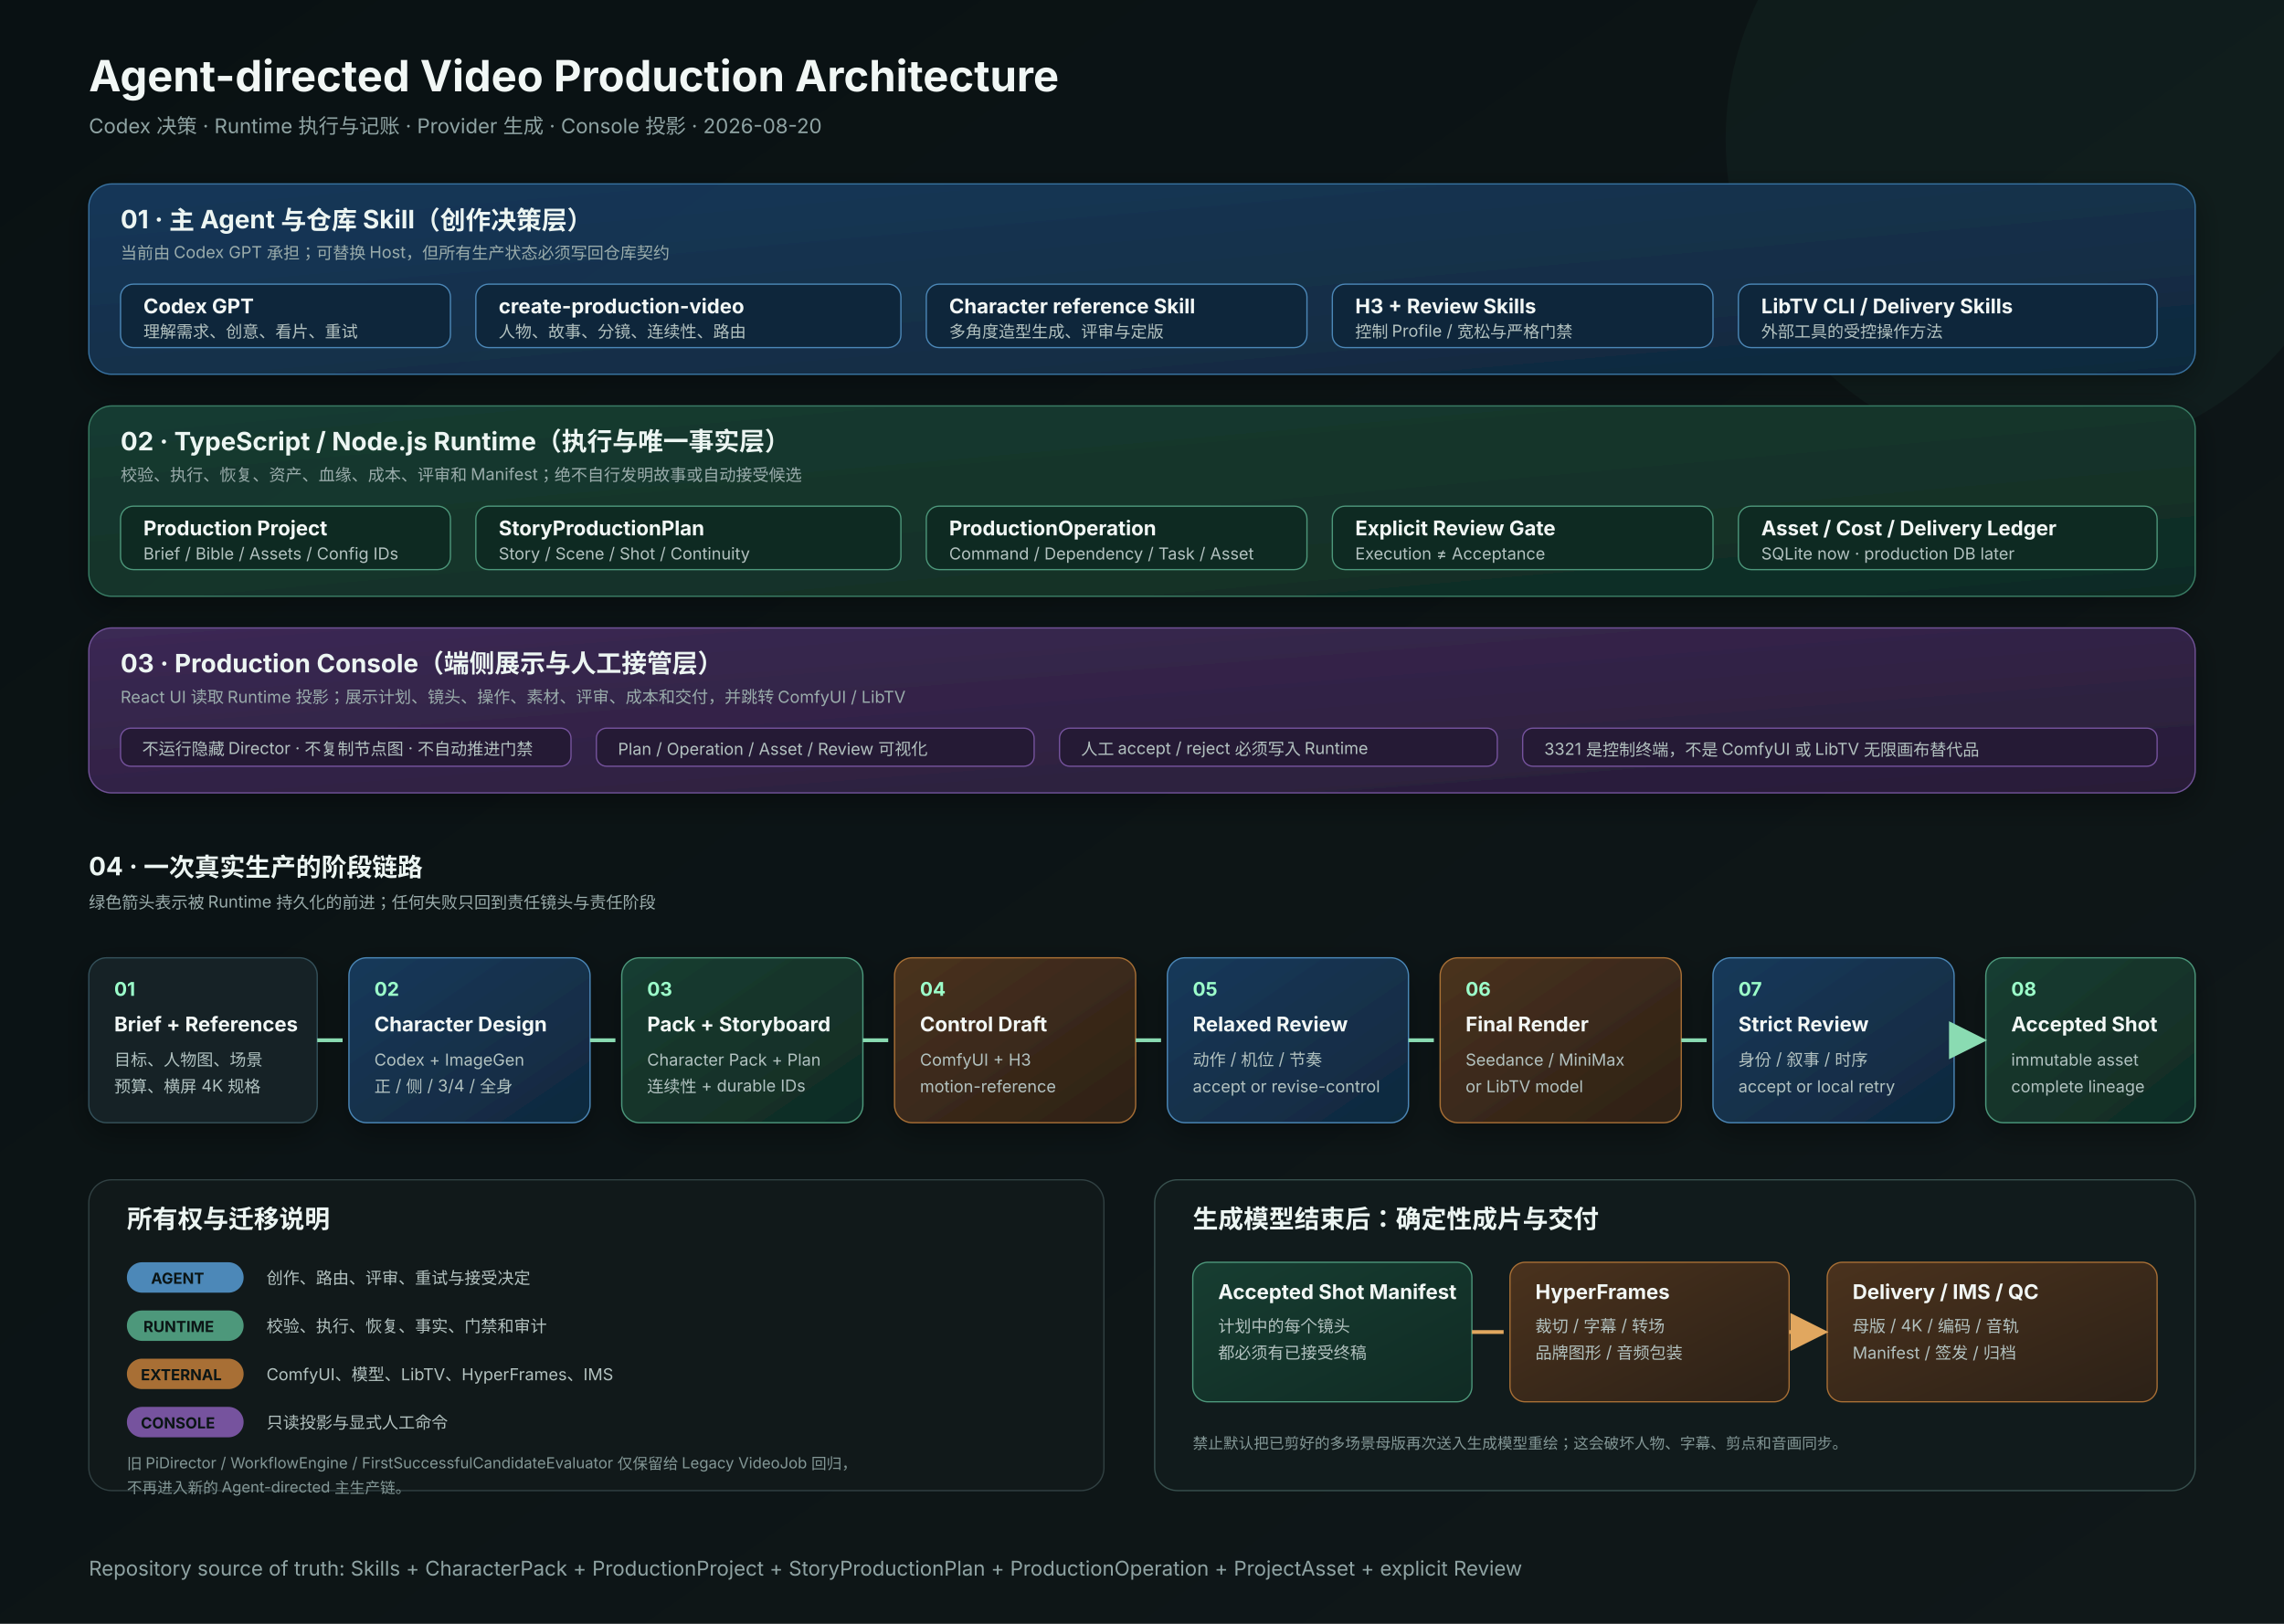
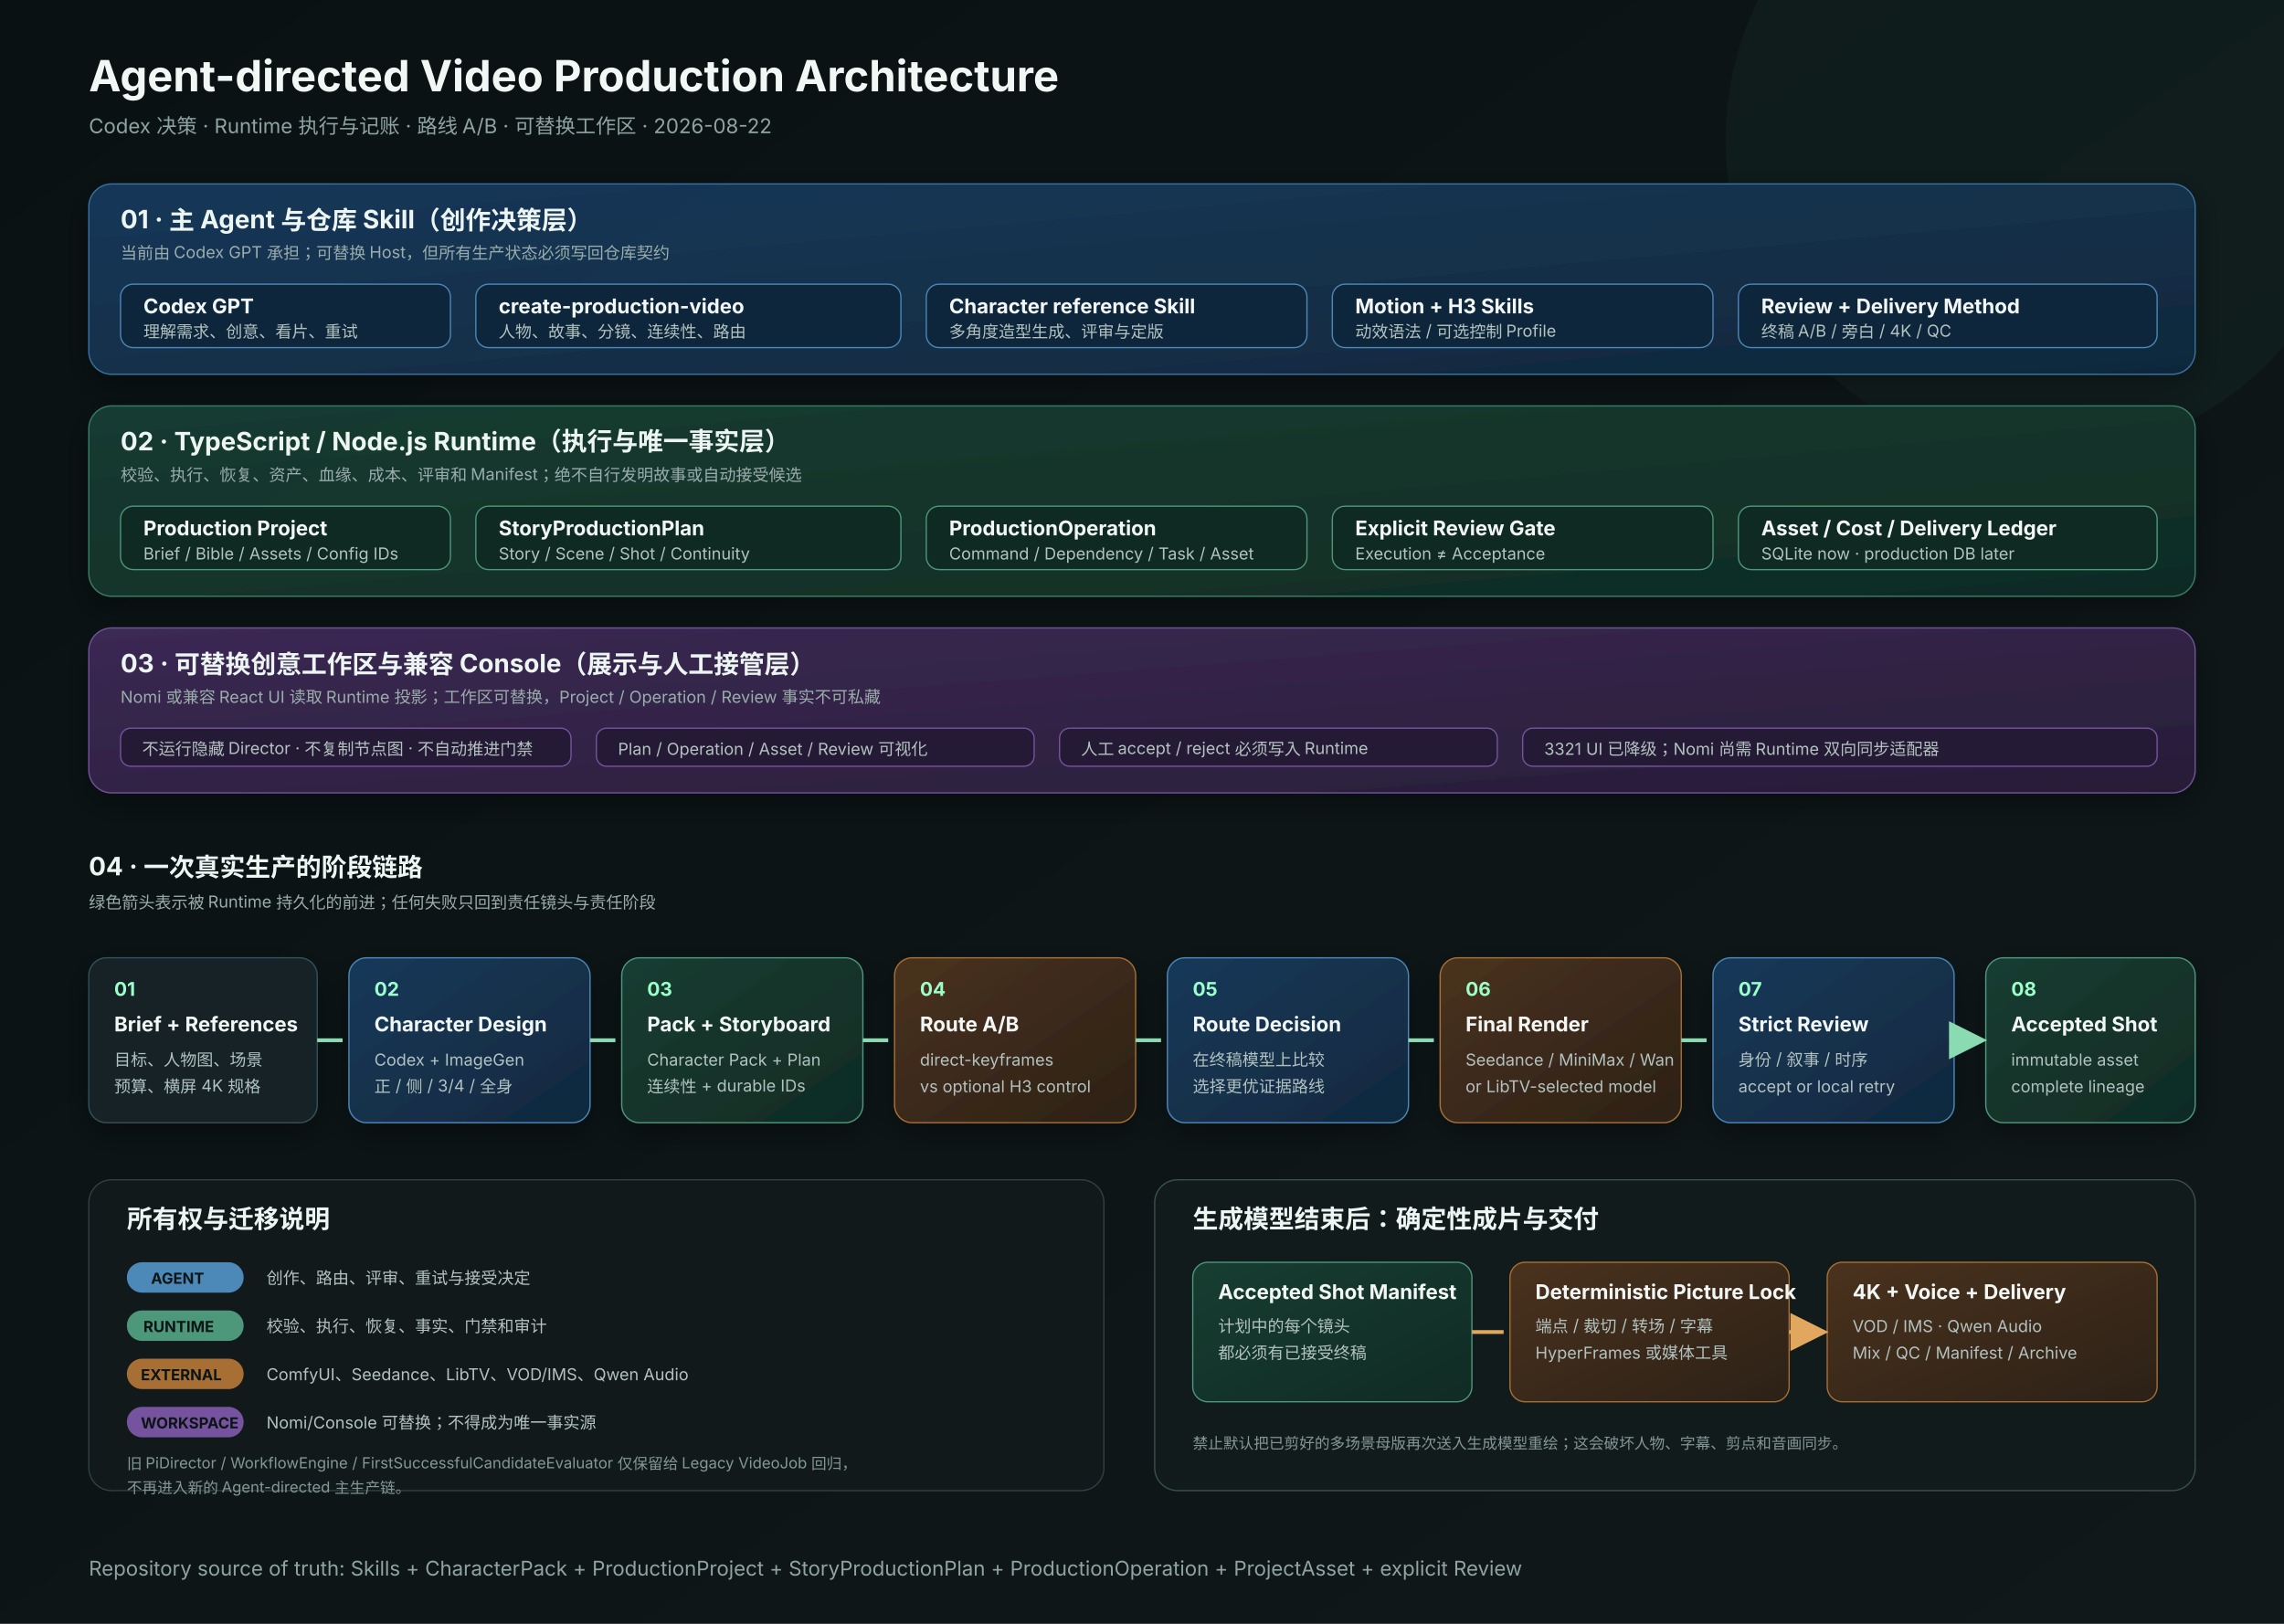
<svg xmlns="http://www.w3.org/2000/svg" width="1800" height="1280" viewBox="0 0 1800 1280" role="img" aria-labelledby="title desc">
  <defs>
    <linearGradient id="bg" x1="0" y1="0" x2="1" y2="1">
      <stop stop-color="#091113" />
      <stop offset="1" stop-color="#101819" />
    </linearGradient>
    <linearGradient id="agent" x1="0" y1="0" x2="1" y2="1">
      <stop stop-color="#18395a" />
      <stop offset="1" stop-color="#10283d" />
    </linearGradient>
    <linearGradient id="runtime" x1="0" y1="0" x2="1" y2="1">
      <stop stop-color="#173d31" />
      <stop offset="1" stop-color="#102b24" />
    </linearGradient>
    <linearGradient id="external" x1="0" y1="0" x2="1" y2="1">
      <stop stop-color="#4a321d" />
      <stop offset="1" stop-color="#2c2117" />
    </linearGradient>
    <linearGradient id="console" x1="0" y1="0" x2="1" y2="1">
      <stop stop-color="#3d2955" />
      <stop offset="1" stop-color="#281d38" />
    </linearGradient>
    <filter id="shadow" x="-20%" y="-20%" width="140%" height="140%">
      <feDropShadow dx="0" dy="8" stdDeviation="12" flood-color="#000" flood-opacity=".34" />
    </filter>
    <marker id="arrow" markerWidth="10" markerHeight="10" refX="8" refY="5" orient="auto">
      <path d="M0,0 L10,5 L0,10 z" fill="#8adbb2" />
    </marker>
    <marker id="arrowOrange" markerWidth="10" markerHeight="10" refX="8" refY="5" orient="auto">
      <path d="M0,0 L10,5 L0,10 z" fill="#e1a75f" />
    </marker>
    <style>
      .title{fill:#f1f7f5;font:700 34px Inter,Arial,"PingFang SC",sans-serif}.sub{fill:#8fa3a3;font:16px Inter,Arial,"PingFang SC",sans-serif}.laneTitle{fill:#ecf5f2;font:700 20px Inter,Arial,"PingFang SC",sans-serif}.laneSub{fill:#9aacab;font:13px Inter,Arial,"PingFang SC",sans-serif}.boxTitle{fill:#f2f7f5;font:700 16px Inter,Arial,"PingFang SC",sans-serif}.boxText{fill:#b3c2c0;font:13px Inter,Arial,"PingFang SC",sans-serif}.tiny{fill:#839796;font:12px Inter,Arial,"PingFang SC",sans-serif}.badge{fill:#0b1515;font:700 12px Inter,Arial,"PingFang SC",sans-serif}.flowLabel{fill:#83cfa9;font:700 12px Inter,Arial,"PingFang SC",sans-serif}.num{fill:#9cffca;font:700 15px Inter,Arial,sans-serif}.externalText{fill:#efc890;font:700 12px Inter,Arial,"PingFang SC",sans-serif}
    </style>
  </defs>
  <rect width="1800" height="1280" fill="url(#bg)" />
  <circle cx="1610" cy="110" r="250" fill="#5ab98c" opacity=".05" />
  <text x="70" y="72" class="title">Agent-directed Video Production Architecture</text>
-   <text x="70" y="105" class="sub">Codex 决策 · Runtime 执行与记账 · Provider 生成 · Console 投影 · 2026-08-20</text>
+   <text x="70" y="105" class="sub">Codex 决策 · Runtime 执行与记账 · 路线 A/B · 可替换工作区 · 2026-08-22</text>
  <rect x="70" y="145" width="1660" height="150" rx="18" fill="url(#agent)" stroke="#3a74a3" opacity=".97" filter="url(#shadow)" />
  <text x="95" y="180" class="laneTitle">01 · 主 Agent 与仓库 Skill（创作决策层）</text>
  <text x="95" y="204" class="laneSub">当前由 Codex GPT 承担；可替换 Host，但所有生产状态必须写回仓库契约</text>
  <rect x="95" y="224" width="260" height="50" rx="10" fill="#0e263b" stroke="#4c88b8" />
  <text x="113" y="247" class="boxTitle">Codex GPT</text>
  <text x="113" y="266" class="boxText">理解需求、创意、看片、重试</text>
  <rect x="375" y="224" width="335" height="50" rx="10" fill="#0e263b" stroke="#4c88b8" />
  <text x="393" y="247" class="boxTitle">create-production-video</text>
  <text x="393" y="266" class="boxText">人物、故事、分镜、连续性、路由</text>
  <rect x="730" y="224" width="300" height="50" rx="10" fill="#0e263b" stroke="#4c88b8" />
  <text x="748" y="247" class="boxTitle">Character reference Skill</text>
  <text x="748" y="266" class="boxText">多角度造型生成、评审与定版</text>
  <rect x="1050" y="224" width="300" height="50" rx="10" fill="#0e263b" stroke="#4c88b8" />
-   <text x="1068" y="247" class="boxTitle">H3 + Review Skills</text>
-   <text x="1068" y="266" class="boxText">控制 Profile / 宽松与严格门禁</text>
+   <text x="1068" y="247" class="boxTitle">Motion + H3 Skills</text>
+   <text x="1068" y="266" class="boxText">动效语法 / 可选控制 Profile</text>
  <rect x="1370" y="224" width="330" height="50" rx="10" fill="#0e263b" stroke="#4c88b8" />
-   <text x="1388" y="247" class="boxTitle">LibTV CLI / Delivery Skills</text>
-   <text x="1388" y="266" class="boxText">外部工具的受控操作方法</text>
+   <text x="1388" y="247" class="boxTitle">Review + Delivery Method</text>
+   <text x="1388" y="266" class="boxText">终稿 A/B / 旁白 / 4K / QC</text>
  <rect x="70" y="320" width="1660" height="150" rx="18" fill="url(#runtime)" stroke="#3b8067" opacity=".97" filter="url(#shadow)" />
  <text x="95" y="355" class="laneTitle">02 · TypeScript / Node.js Runtime（执行与唯一事实层）</text>
  <text x="95" y="379" class="laneSub">校验、执行、恢复、资产、血缘、成本、评审和 Manifest；绝不自行发明故事或自动接受候选</text>
  <rect x="95" y="399" width="260" height="50" rx="10" fill="#0e2a22" stroke="#4d987b" />
  <text x="113" y="422" class="boxTitle">Production Project</text>
  <text x="113" y="441" class="boxText">Brief / Bible / Assets / Config IDs</text>
  <rect x="375" y="399" width="335" height="50" rx="10" fill="#0e2a22" stroke="#4d987b" />
  <text x="393" y="422" class="boxTitle">StoryProductionPlan</text>
  <text x="393" y="441" class="boxText">Story / Scene / Shot / Continuity</text>
  <rect x="730" y="399" width="300" height="50" rx="10" fill="#0e2a22" stroke="#4d987b" />
  <text x="748" y="422" class="boxTitle">ProductionOperation</text>
  <text x="748" y="441" class="boxText">Command / Dependency / Task / Asset</text>
  <rect x="1050" y="399" width="300" height="50" rx="10" fill="#0e2a22" stroke="#4d987b" />
  <text x="1068" y="422" class="boxTitle">Explicit Review Gate</text>
  <text x="1068" y="441" class="boxText">Execution ≠ Acceptance</text>
  <rect x="1370" y="399" width="330" height="50" rx="10" fill="#0e2a22" stroke="#4d987b" />
  <text x="1388" y="422" class="boxTitle">Asset / Cost / Delivery Ledger</text>
  <text x="1388" y="441" class="boxText">SQLite now · production DB later</text>
  <rect x="70" y="495" width="1660" height="130" rx="18" fill="url(#console)" stroke="#74539b" opacity=".97" filter="url(#shadow)" />
-   <text x="95" y="530" class="laneTitle">03 · Production Console（端侧展示与人工接管层）</text>
-   <text x="95" y="554" class="laneSub">React UI 读取 Runtime 投影；展示计划、镜头、操作、素材、评审、成本和交付，并跳转 ComfyUI / LibTV</text>
+   <text x="95" y="530" class="laneTitle">03 · 可替换创意工作区与兼容 Console（展示与人工接管层）</text>
+   <text x="95" y="554" class="laneSub">Nomi 或兼容 React UI 读取 Runtime 投影；工作区可替换，Project / Operation / Review 事实不可私藏</text>
  <rect x="95" y="574" width="355" height="30" rx="8" fill="#251a35" stroke="#76539e" />
  <text x="112" y="595" class="boxText">不运行隐藏 Director · 不复制节点图 · 不自动推进门禁</text>
  <rect x="470" y="574" width="345" height="30" rx="8" fill="#251a35" stroke="#76539e" />
  <text x="487" y="595" class="boxText">Plan / Operation / Asset / Review 可视化</text>
  <rect x="835" y="574" width="345" height="30" rx="8" fill="#251a35" stroke="#76539e" />
  <text x="852" y="595" class="boxText">人工 accept / reject 必须写入 Runtime</text>
  <rect x="1200" y="574" width="500" height="30" rx="8" fill="#251a35" stroke="#76539e" />
-   <text x="1217" y="595" class="boxText">3321 是控制终端，不是 ComfyUI 或 LibTV 无限画布替代品</text>
+   <text x="1217" y="595" class="boxText">3321 UI 已降级；Nomi 尚需 Runtime 双向同步适配器</text>
  <text x="70" y="690" class="laneTitle">04 · 一次真实生产的阶段链路</text>
  <text x="70" y="716" class="laneSub">绿色箭头表示被 Runtime 持久化的前进；任何失败只回到责任镜头与责任阶段</text>
  <g filter="url(#shadow)">
    <rect x="70" y="755" width="180" height="130" rx="14" fill="#132328" stroke="#35515a" />
    <text x="90" y="785" class="num">01</text>
    <text x="90" y="813" class="boxTitle">Brief + References</text>
    <text x="90" y="840" class="boxText">目标、人物图、场景</text>
    <text x="90" y="861" class="boxText">预算、横屏 4K 规格</text>
    <rect x="275" y="755" width="190" height="130" rx="14" fill="url(#agent)" stroke="#4c88b8" />
    <text x="295" y="785" class="num">02</text>
    <text x="295" y="813" class="boxTitle">Character Design</text>
    <text x="295" y="840" class="boxText">Codex + ImageGen</text>
    <text x="295" y="861" class="boxText">正 / 侧 / 3/4 / 全身</text>
    <rect x="490" y="755" width="190" height="130" rx="14" fill="url(#runtime)" stroke="#4d987b" />
    <text x="510" y="785" class="num">03</text>
    <text x="510" y="813" class="boxTitle">Pack + Storyboard</text>
    <text x="510" y="840" class="boxText">Character Pack + Plan</text>
    <text x="510" y="861" class="boxText">连续性 + durable IDs</text>
    <rect x="705" y="755" width="190" height="130" rx="14" fill="url(#external)" stroke="#a86f35" />
    <text x="725" y="785" class="num">04</text>
-     <text x="725" y="813" class="boxTitle">Control Draft</text>
-     <text x="725" y="840" class="boxText">ComfyUI + H3</text>
-     <text x="725" y="861" class="boxText">motion-reference</text>
+     <text x="725" y="813" class="boxTitle">Route A/B</text>
+     <text x="725" y="840" class="boxText">direct-keyframes</text>
+     <text x="725" y="861" class="boxText">vs optional H3 control</text>
    <rect x="920" y="755" width="190" height="130" rx="14" fill="url(#agent)" stroke="#4c88b8" />
    <text x="940" y="785" class="num">05</text>
-     <text x="940" y="813" class="boxTitle">Relaxed Review</text>
-     <text x="940" y="840" class="boxText">动作 / 机位 / 节奏</text>
-     <text x="940" y="861" class="boxText">accept or revise-control</text>
+     <text x="940" y="813" class="boxTitle">Route Decision</text>
+     <text x="940" y="840" class="boxText">在终稿模型上比较</text>
+     <text x="940" y="861" class="boxText">选择更优证据路线</text>
    <rect x="1135" y="755" width="190" height="130" rx="14" fill="url(#external)" stroke="#a86f35" />
    <text x="1155" y="785" class="num">06</text>
    <text x="1155" y="813" class="boxTitle">Final Render</text>
-     <text x="1155" y="840" class="boxText">Seedance / MiniMax</text>
-     <text x="1155" y="861" class="boxText">or LibTV model</text>
+     <text x="1155" y="840" class="boxText">Seedance / MiniMax / Wan</text>
+     <text x="1155" y="861" class="boxText">or LibTV-selected model</text>
    <rect x="1350" y="755" width="190" height="130" rx="14" fill="url(#agent)" stroke="#4c88b8" />
    <text x="1370" y="785" class="num">07</text>
    <text x="1370" y="813" class="boxTitle">Strict Review</text>
    <text x="1370" y="840" class="boxText">身份 / 叙事 / 时序</text>
    <text x="1370" y="861" class="boxText">accept or local retry</text>
    <rect x="1565" y="755" width="165" height="130" rx="14" fill="url(#runtime)" stroke="#4d987b" />
    <text x="1585" y="785" class="num">08</text>
    <text x="1585" y="813" class="boxTitle">Accepted Shot</text>
    <text x="1585" y="840" class="boxText">immutable asset</text>
    <text x="1585" y="861" class="boxText">complete lineage</text>
  </g>
  <path d="M250 820H270 M465 820H485 M680 820H700 M895 820H915 M1110 820H1130 M1325 820H1345 M1540 820H1560" stroke="#8adbb2" stroke-width="3" marker-end="url(#arrow)" />
  <rect x="910" y="930" width="820" height="245" rx="18" fill="#111b1c" stroke="#38514f" />
  <text x="940" y="968" class="laneTitle">生成模型结束后：确定性成片与交付</text>
  <rect x="940" y="995" width="220" height="110" rx="12" fill="url(#runtime)" stroke="#4d987b" />
  <text x="960" y="1024" class="boxTitle">Accepted Shot Manifest</text>
  <text x="960" y="1050" class="boxText">计划中的每个镜头</text>
  <text x="960" y="1071" class="boxText">都必须有已接受终稿</text>
  <rect x="1190" y="995" width="220" height="110" rx="12" fill="url(#external)" stroke="#a86f35" />
-   <text x="1210" y="1024" class="boxTitle">HyperFrames</text>
-   <text x="1210" y="1050" class="boxText">裁切 / 字幕 / 转场</text>
-   <text x="1210" y="1071" class="boxText">品牌图形 / 音频包装</text>
+   <text x="1210" y="1024" class="boxTitle">Deterministic Picture Lock</text>
+   <text x="1210" y="1050" class="boxText">端点 / 裁切 / 转场 / 字幕</text>
+   <text x="1210" y="1071" class="boxText">HyperFrames 或媒体工具</text>
  <rect x="1440" y="995" width="260" height="110" rx="12" fill="url(#external)" stroke="#a86f35" />
-   <text x="1460" y="1024" class="boxTitle">Delivery / IMS / QC</text>
-   <text x="1460" y="1050" class="boxText">母版 / 4K / 编码 / 音轨</text>
-   <text x="1460" y="1071" class="boxText">Manifest / 签发 / 归档</text>
+   <text x="1460" y="1024" class="boxTitle">4K + Voice + Delivery</text>
+   <text x="1460" y="1050" class="boxText">VOD / IMS · Qwen Audio</text>
+   <text x="1460" y="1071" class="boxText">Mix / QC / Manifest / Archive</text>
  <path d="M1160 1050H1185 M1410 1050H1435" stroke="#e1a75f" stroke-width="3" marker-end="url(#arrowOrange)" />
  <text x="940" y="1142" class="tiny">禁止默认把已剪好的多场景母版再次送入生成模型重绘；这会破坏人物、字幕、剪点和音画同步。</text>
  <rect x="70" y="930" width="800" height="245" rx="18" fill="#11191a" stroke="#314143" />
  <text x="100" y="968" class="laneTitle">所有权与迁移说明</text>
  <rect x="100" y="995" width="92" height="24" rx="12" fill="#4c88b8" />
  <text x="119" y="1012" class="badge">AGENT</text>
  <text x="210" y="1012" class="boxText">创作、路由、评审、重试与接受决定</text>
  <rect x="100" y="1033" width="92" height="24" rx="12" fill="#4d987b" />
  <text x="113" y="1050" class="badge">RUNTIME</text>
  <text x="210" y="1050" class="boxText">校验、执行、恢复、事实、门禁和审计</text>
  <rect x="100" y="1071" width="92" height="24" rx="12" fill="#a86f35" />
  <text x="111" y="1088" class="badge">EXTERNAL</text>
-   <text x="210" y="1088" class="boxText">ComfyUI、模型、LibTV、HyperFrames、IMS</text>
+   <text x="210" y="1088" class="boxText">ComfyUI、Seedance、LibTV、VOD/IMS、Qwen Audio</text>
  <rect x="100" y="1109" width="92" height="24" rx="12" fill="#76539e" />
-   <text x="111" y="1126" class="badge">CONSOLE</text>
-   <text x="210" y="1126" class="boxText">只读投影与显式人工命令</text>
+   <text x="111" y="1126" class="badge">WORKSPACE</text>
+   <text x="210" y="1126" class="boxText">Nomi/Console 可替换；不得成为唯一事实源</text>
  <text x="100" y="1158" class="tiny">旧 PiDirector / WorkflowEngine / FirstSuccessfulCandidateEvaluator 仅保留给 Legacy VideoJob 回归，</text>
  <text x="100" y="1177" class="tiny">不再进入新的 Agent-directed 主生产链。</text>
  <text x="70" y="1242" class="sub">Repository source of truth: Skills + CharacterPack + ProductionProject + StoryProductionPlan + ProductionOperation + ProjectAsset + explicit Review</text>
</svg>
